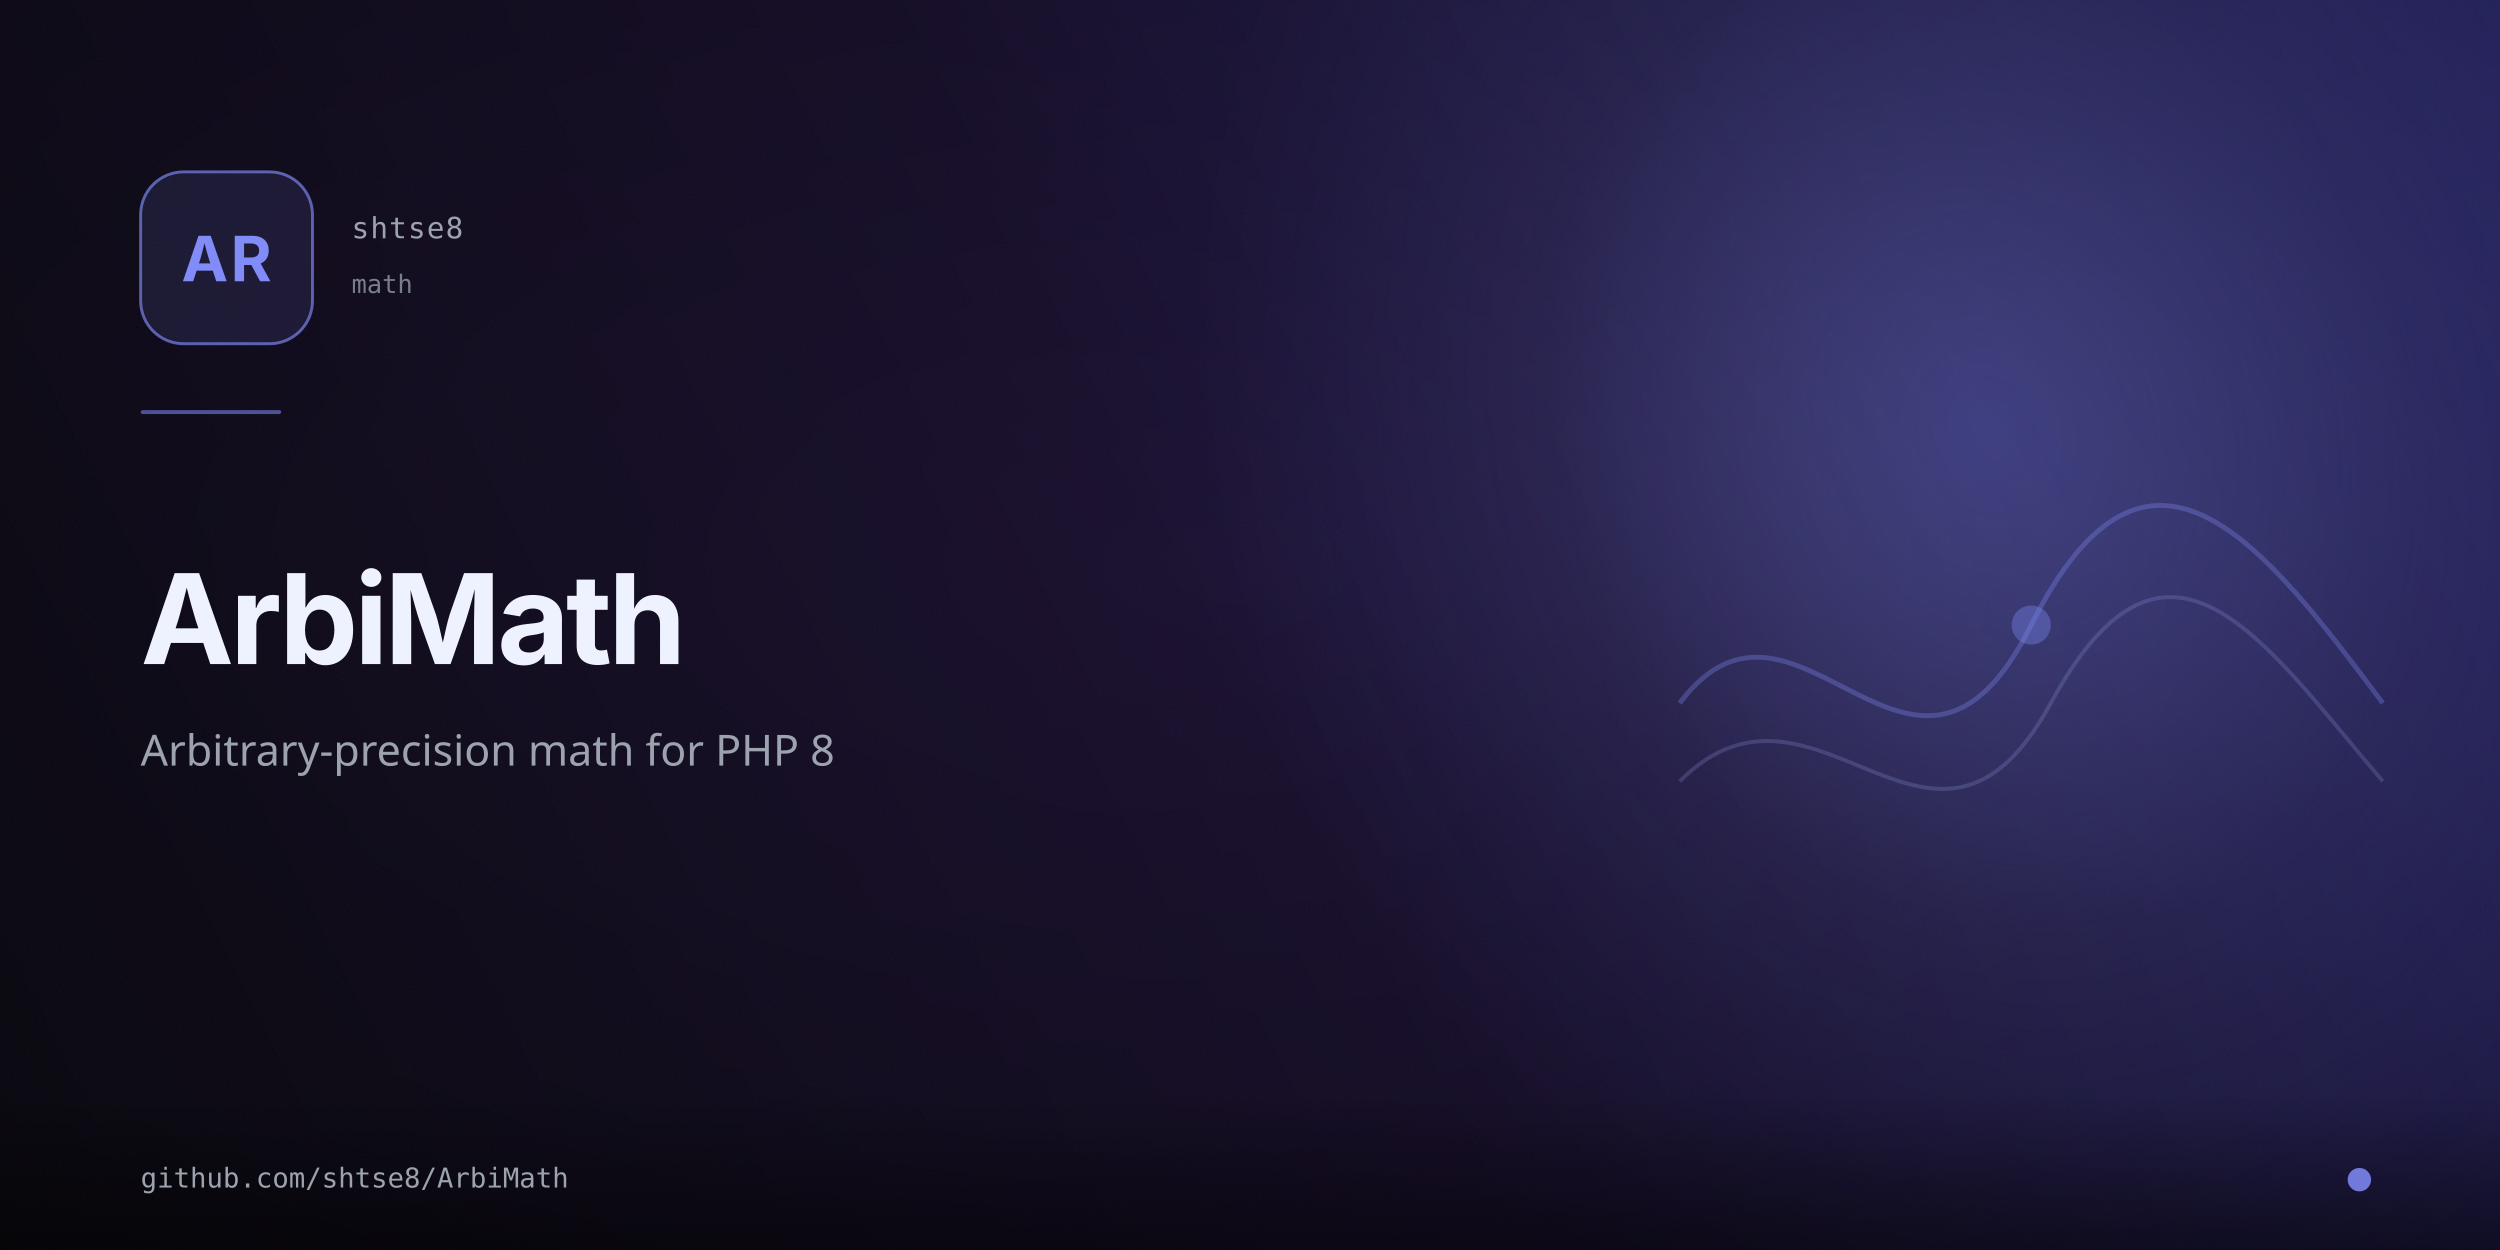
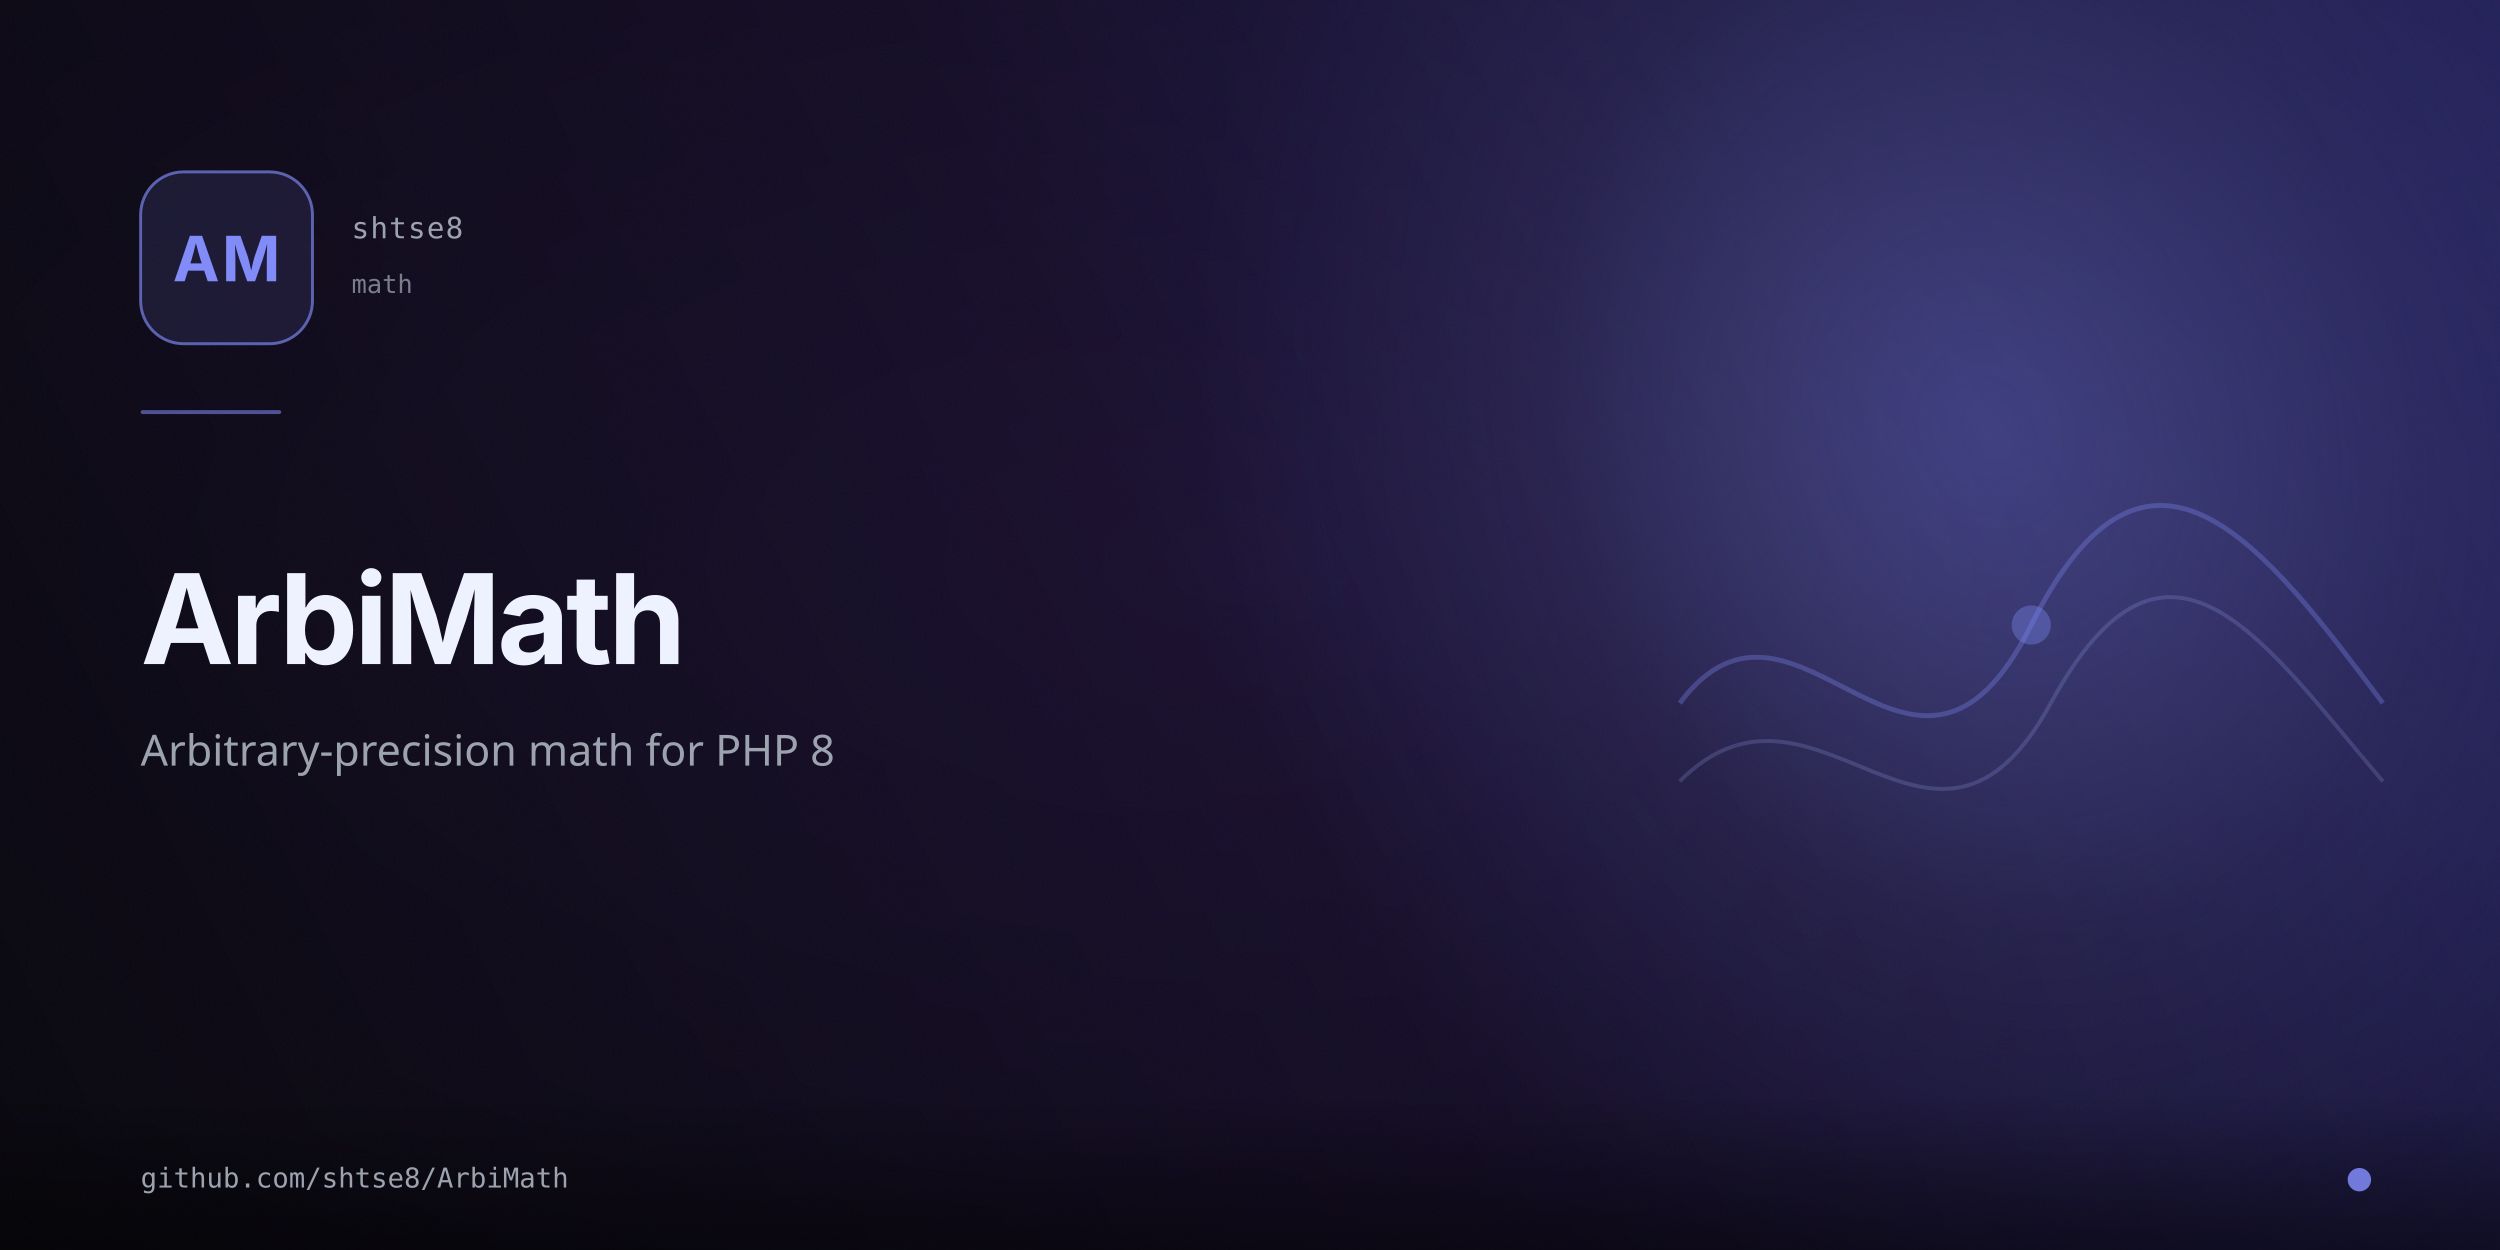
<svg xmlns="http://www.w3.org/2000/svg" width="1280" height="640" viewBox="0 0 1280 640" fill="none">
  <defs>
    <linearGradient id="bg" x1="0" y1="640" x2="1280" y2="0" gradientUnits="userSpaceOnUse">
      <stop offset="0%" stop-color="#0c0a14" />
      <stop offset="48%" stop-color="#1a1030" />
      <stop offset="100%" stop-color="#312e81" />
    </linearGradient>
    <radialGradient id="glow" cx="0" cy="0" r="1" gradientUnits="userSpaceOnUse" gradientTransform="translate(1020 220) rotate(70) scale(480 400)">
      <stop offset="0%" stop-color="#818cf8" stop-opacity="0.38" />
      <stop offset="55%" stop-color="#a5b4fc" stop-opacity="0.08" />
      <stop offset="100%" stop-color="#818cf8" stop-opacity="0" />
    </radialGradient>
    <radialGradient id="vignette" cx="50%" cy="45%" r="70%">
      <stop offset="0%" stop-color="#000000" stop-opacity="0" />
      <stop offset="100%" stop-color="#000000" stop-opacity="0.35" />
    </radialGradient>
    <linearGradient id="floor" x1="0" y1="0" x2="0" y2="1">
      <stop offset="0%" stop-color="#000000" stop-opacity="0" />
      <stop offset="100%" stop-color="#000000" stop-opacity="0.45" />
    </linearGradient>
    <filter id="grain" x="0" y="0" width="100%" height="100%">
      <feTurbulence type="fractalNoise" baseFrequency="0.85" numOctaves="2" stitchTiles="stitch" result="n" />
      <feColorMatrix type="matrix" values="0 0 0 0 1  0 0 0 0 1  0 0 0 0 1  0 0 0 0.04 0" in="n" />
    </filter>
  </defs>
  <rect width="1280" height="640" fill="url(#bg)" />
  <rect width="1280" height="640" fill="url(#glow)" />
  <rect width="1280" height="640" fill="url(#vignette)" />
  <rect width="1280" height="640" filter="url(#grain)" opacity="0.55" />
  <g opacity="0.9">
    <path d="M860 360 C920 280, 980 440, 1040 320 S1160 280, 1220 360" fill="none" stroke="#818cf8" stroke-opacity="0.35" stroke-width="2.5" />
    <path d="M860 400 C930 330, 990 470, 1050 360 S1160 330, 1220 400" fill="none" stroke="#a5b4fc" stroke-opacity="0.22" stroke-width="2" />
    <circle cx="1040" cy="320" r="10" fill="#818cf8" fill-opacity="0.4" />
  </g>
  <rect x="72" y="88" width="88" height="88" rx="22" fill="#818cf8" fill-opacity="0.12" stroke="#818cf8" stroke-opacity="0.65" stroke-width="1.5" />
-   <text x="116" y="144" text-anchor="middle" fill="#818cf8" font-family="ui-sans-serif, system-ui, -apple-system, Segoe UI, sans-serif" font-size="32" font-weight="700" letter-spacing="0.04em">AR</text>
+   <text x="116" y="144" text-anchor="middle" fill="#818cf8" font-family="ui-sans-serif, system-ui, -apple-system, Segoe UI, sans-serif" font-size="32" font-weight="700" letter-spacing="0.04em">AM</text>
  <text x="180" y="122" fill="#9ca3af" font-family="ui-monospace, SFMono-Regular, Menlo, monospace" font-size="15" letter-spacing="0.04em">shtse8</text>
  <text x="180" y="150" fill="#9ca3af" fill-opacity="0.75" font-family="ui-monospace, SFMono-Regular, Menlo, monospace" font-size="13">math</text>
  <rect x="72" y="210" width="72" height="2" rx="1" fill="#818cf8" fill-opacity="0.55" />
  <text x="72" y="340" fill="#eef2ff" font-family="ui-sans-serif, system-ui, -apple-system, Segoe UI, sans-serif" font-size="64" font-weight="700" letter-spacing="-0.03em">ArbiMath</text>
  <text x="72" y="392" fill="#9ca3af" font-family="ui-sans-serif, system-ui, sans-serif" font-size="22" font-weight="450">Arbitrary-precision math for PHP 8</text>
  <rect x="0" y="560" width="1280" height="80" fill="url(#floor)" />
  <text x="72" y="608" fill="#9ca3af" font-family="ui-monospace, SFMono-Regular, Menlo, monospace" font-size="14">github.com/shtse8/ArbiMath</text>
  <circle cx="1208" cy="604" r="6" fill="#818cf8" fill-opacity="0.85" />
</svg>
